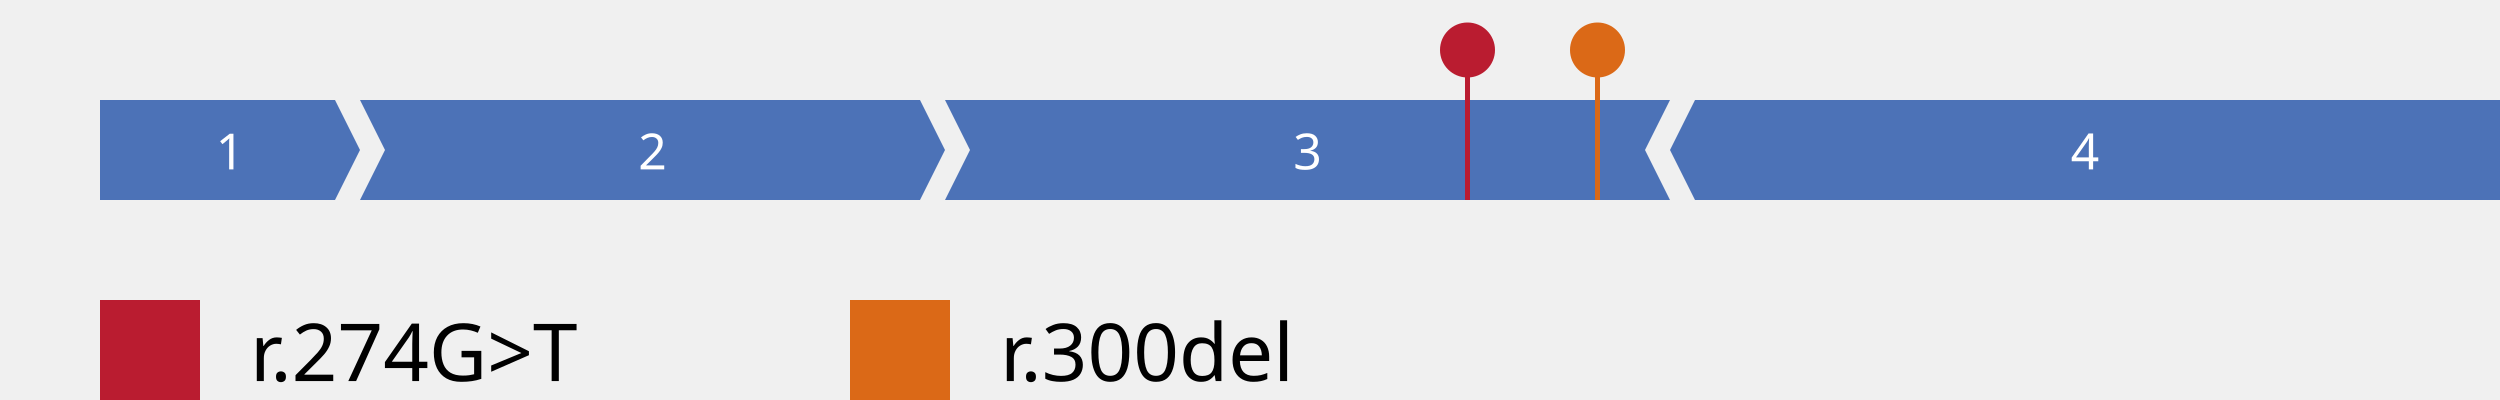
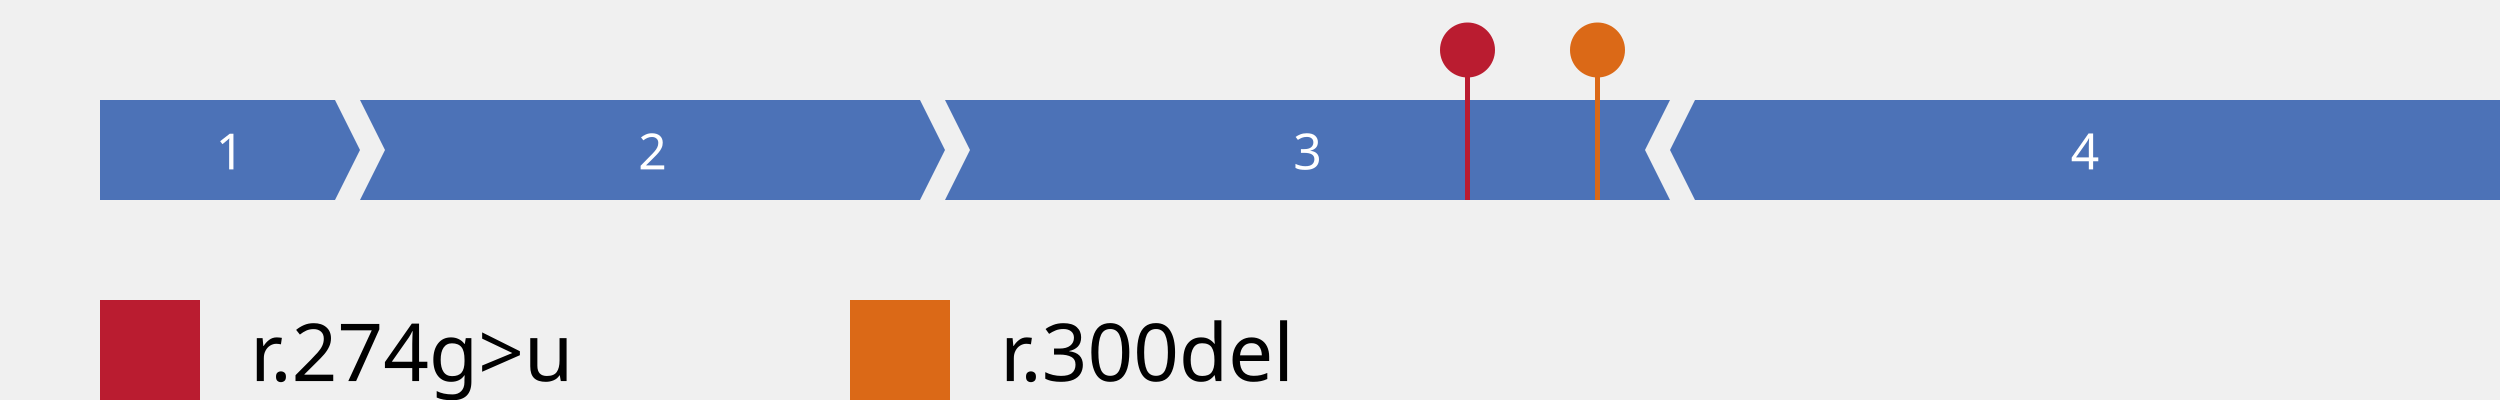
<svg xmlns="http://www.w3.org/2000/svg" width="500.0" height="80">
  <polygon points="20.0 40 20.0 20 67.0 20 72.0 30.0 67.0 40" fill="#4C72B7" />
  <text class="exonnr" x="46.0" y="30.0">1</text>
  <polygon points="72.0 40 77.0 30.0 72.0 20 184.0 20 189.0 30.0 184.0 40" fill="#4C72B7" />
  <text class="exonnr" x="130.5" y="30.0">2</text>
  <polygon points="189.0 40 194.0 30.0 189.0 20 329.0 20 334.0 20 329.0 30.0 334.0 40 329.0 40" fill="#4C72B7" />
  <rect x="293.0" y="10.0" width="1.0" height="30.0" fill="#BA1C30" />
  <circle stroke="#BA1C30" cx="293.5" cy="10.0" r="5.0" fill="#BA1C30" />
  <rect x="319.0" y="10.0" width="1.0" height="30.0" fill="#DB6917" />
  <circle stroke="#DB6917" cx="319.5" cy="10.0" r="5.0" fill="#DB6917" />
  <text class="exonnr" x="261.5" y="30.0">3</text>
  <polygon points="339.0 40 334.0 30.0 339.0 20 500.0 20 500.0 40" fill="#4C72B7" />
  <text class="exonnr" x="417.0" y="30.0">4</text>
  <rect x="20" y="60" width="20" height="20" fill="#BA1C30" />
-   <text class="legend" x="50.0" y="70.0">r.274G&gt;T</text>
+   <text class="legend" x="50.0" y="70.0">r.274g&gt;u</text>
  <rect x="170.0" y="60" width="20" height="20" fill="#DB6917" />
  <text class="legend" x="200.0" y="70.0">r.300del</text>
  <style>
.legend { font: 16.0px sans-serif; fill: black; dominant-baseline: central; }
</style>
  <style>
.exonnr { text-anchor: middle; dominant-baseline: central; font: 10.0px sans-serif; fill: white;}
</style>
</svg>
